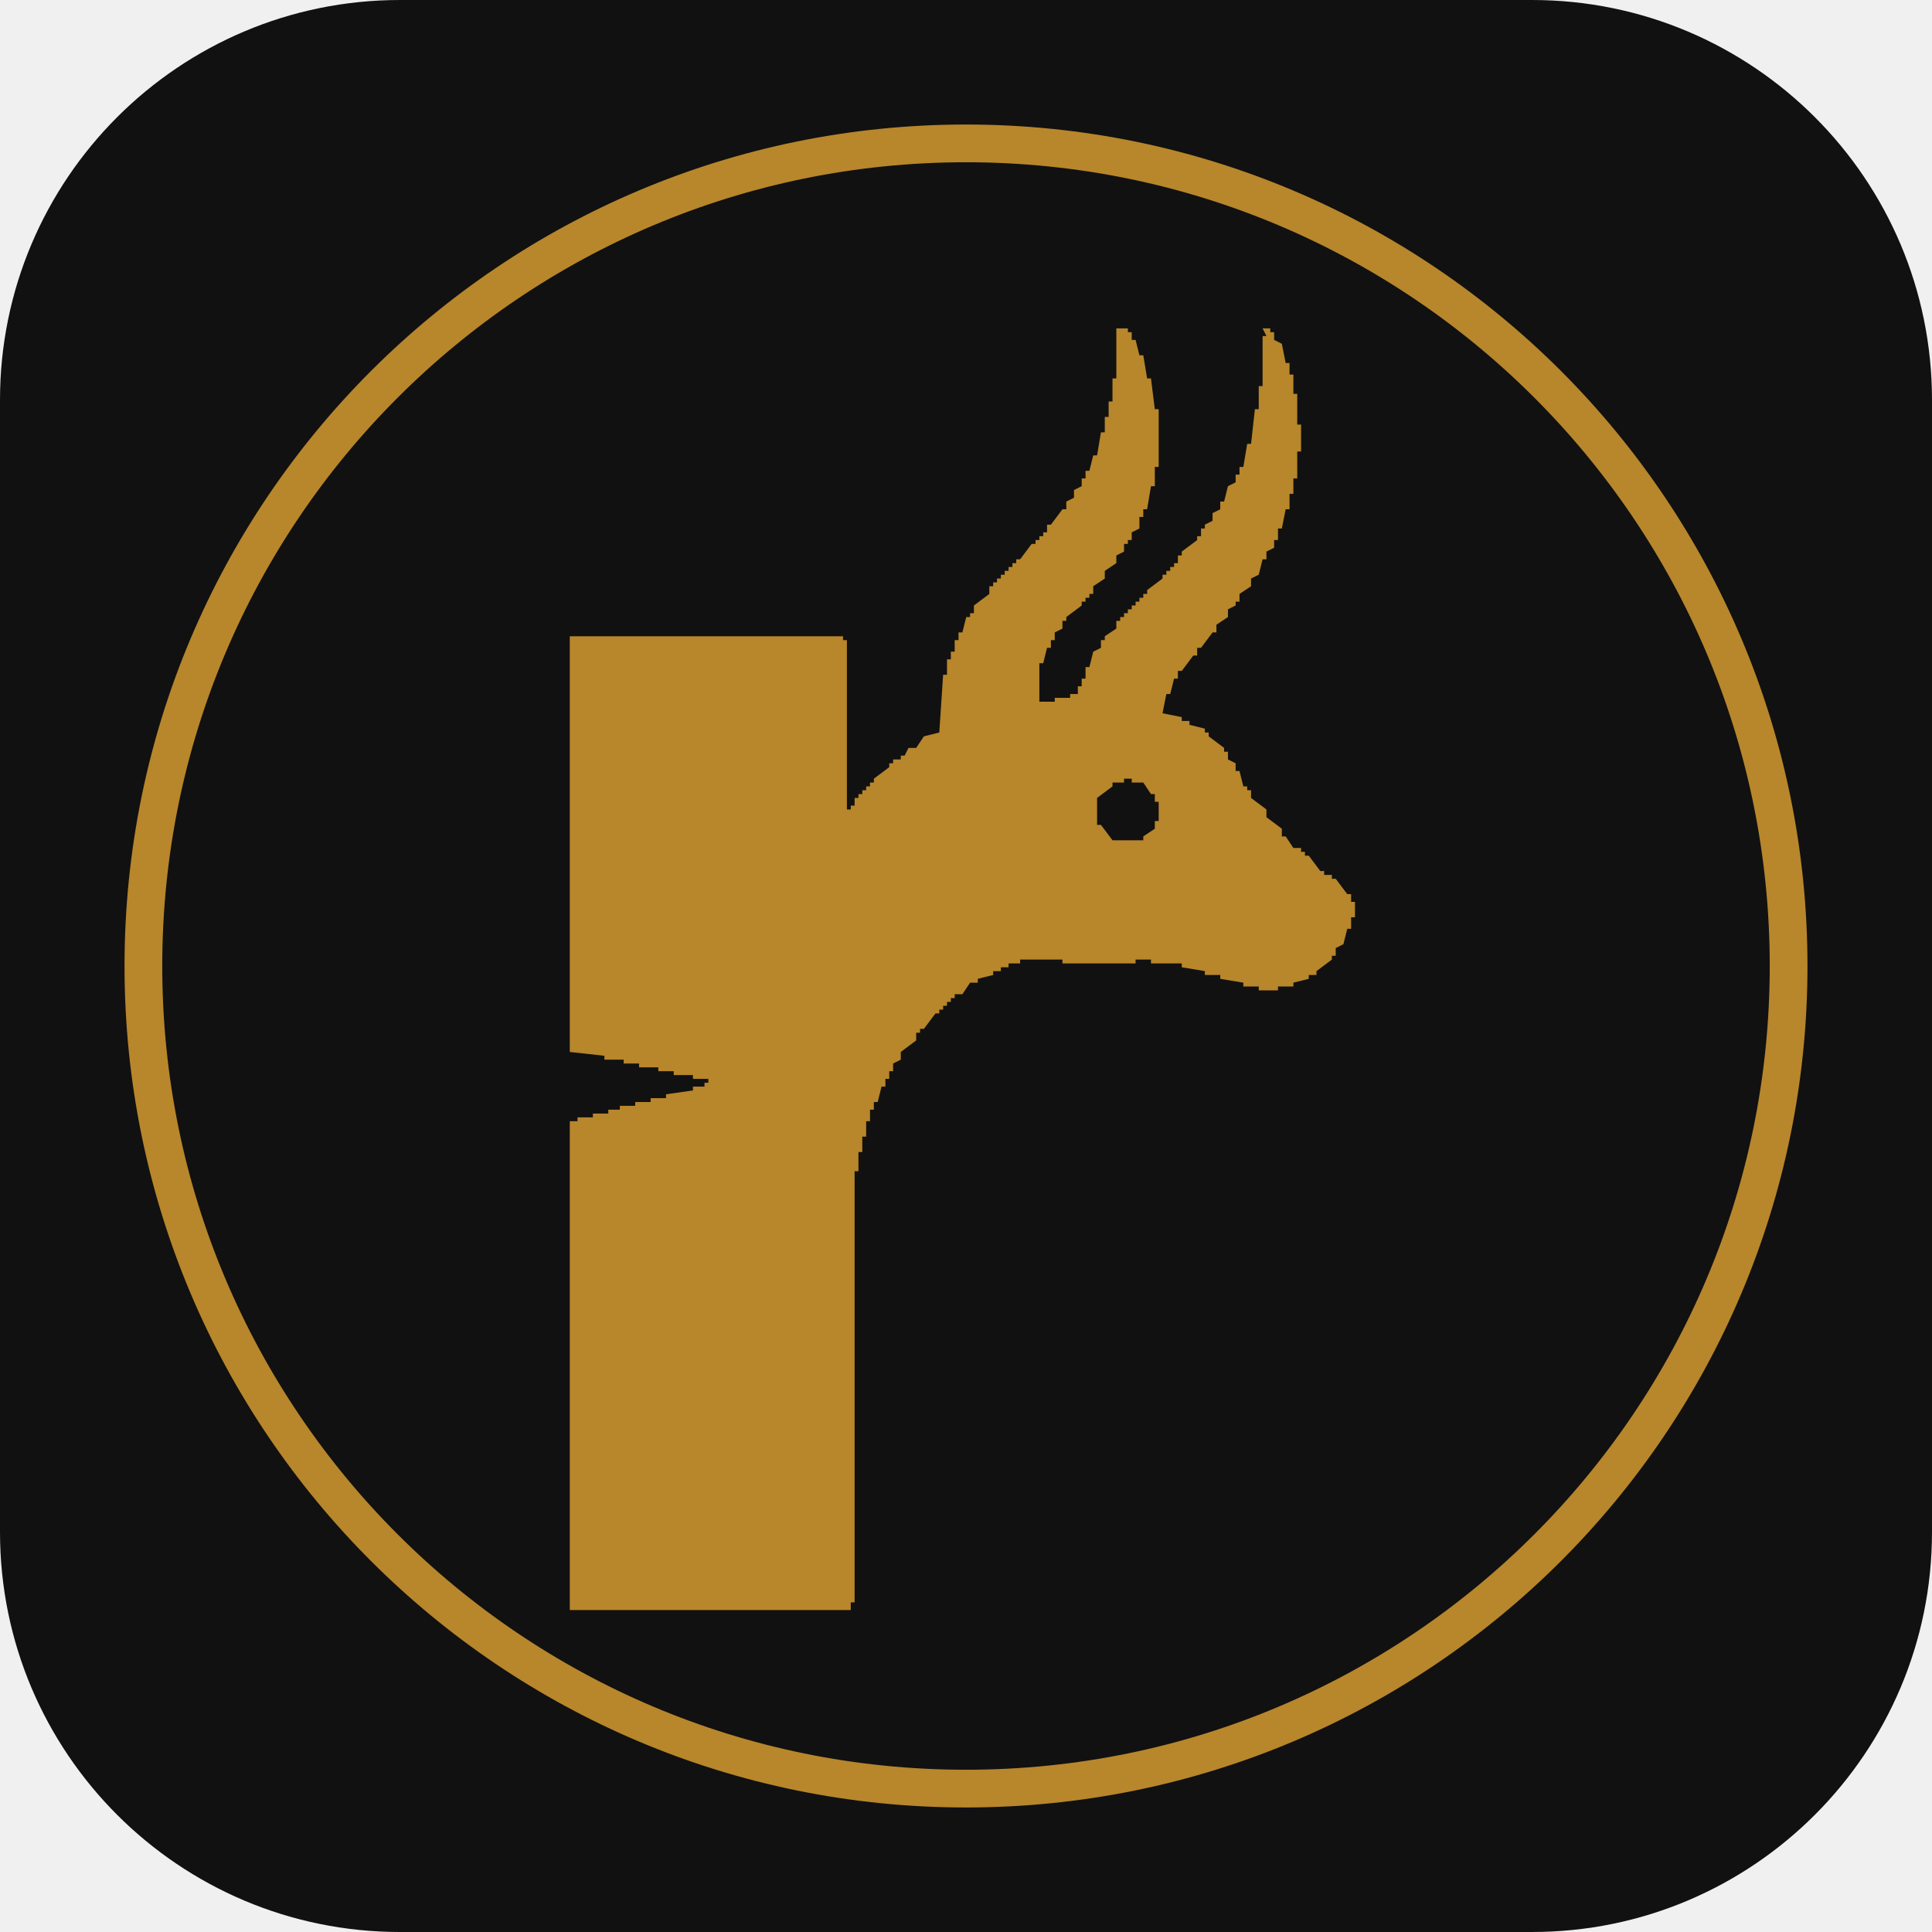
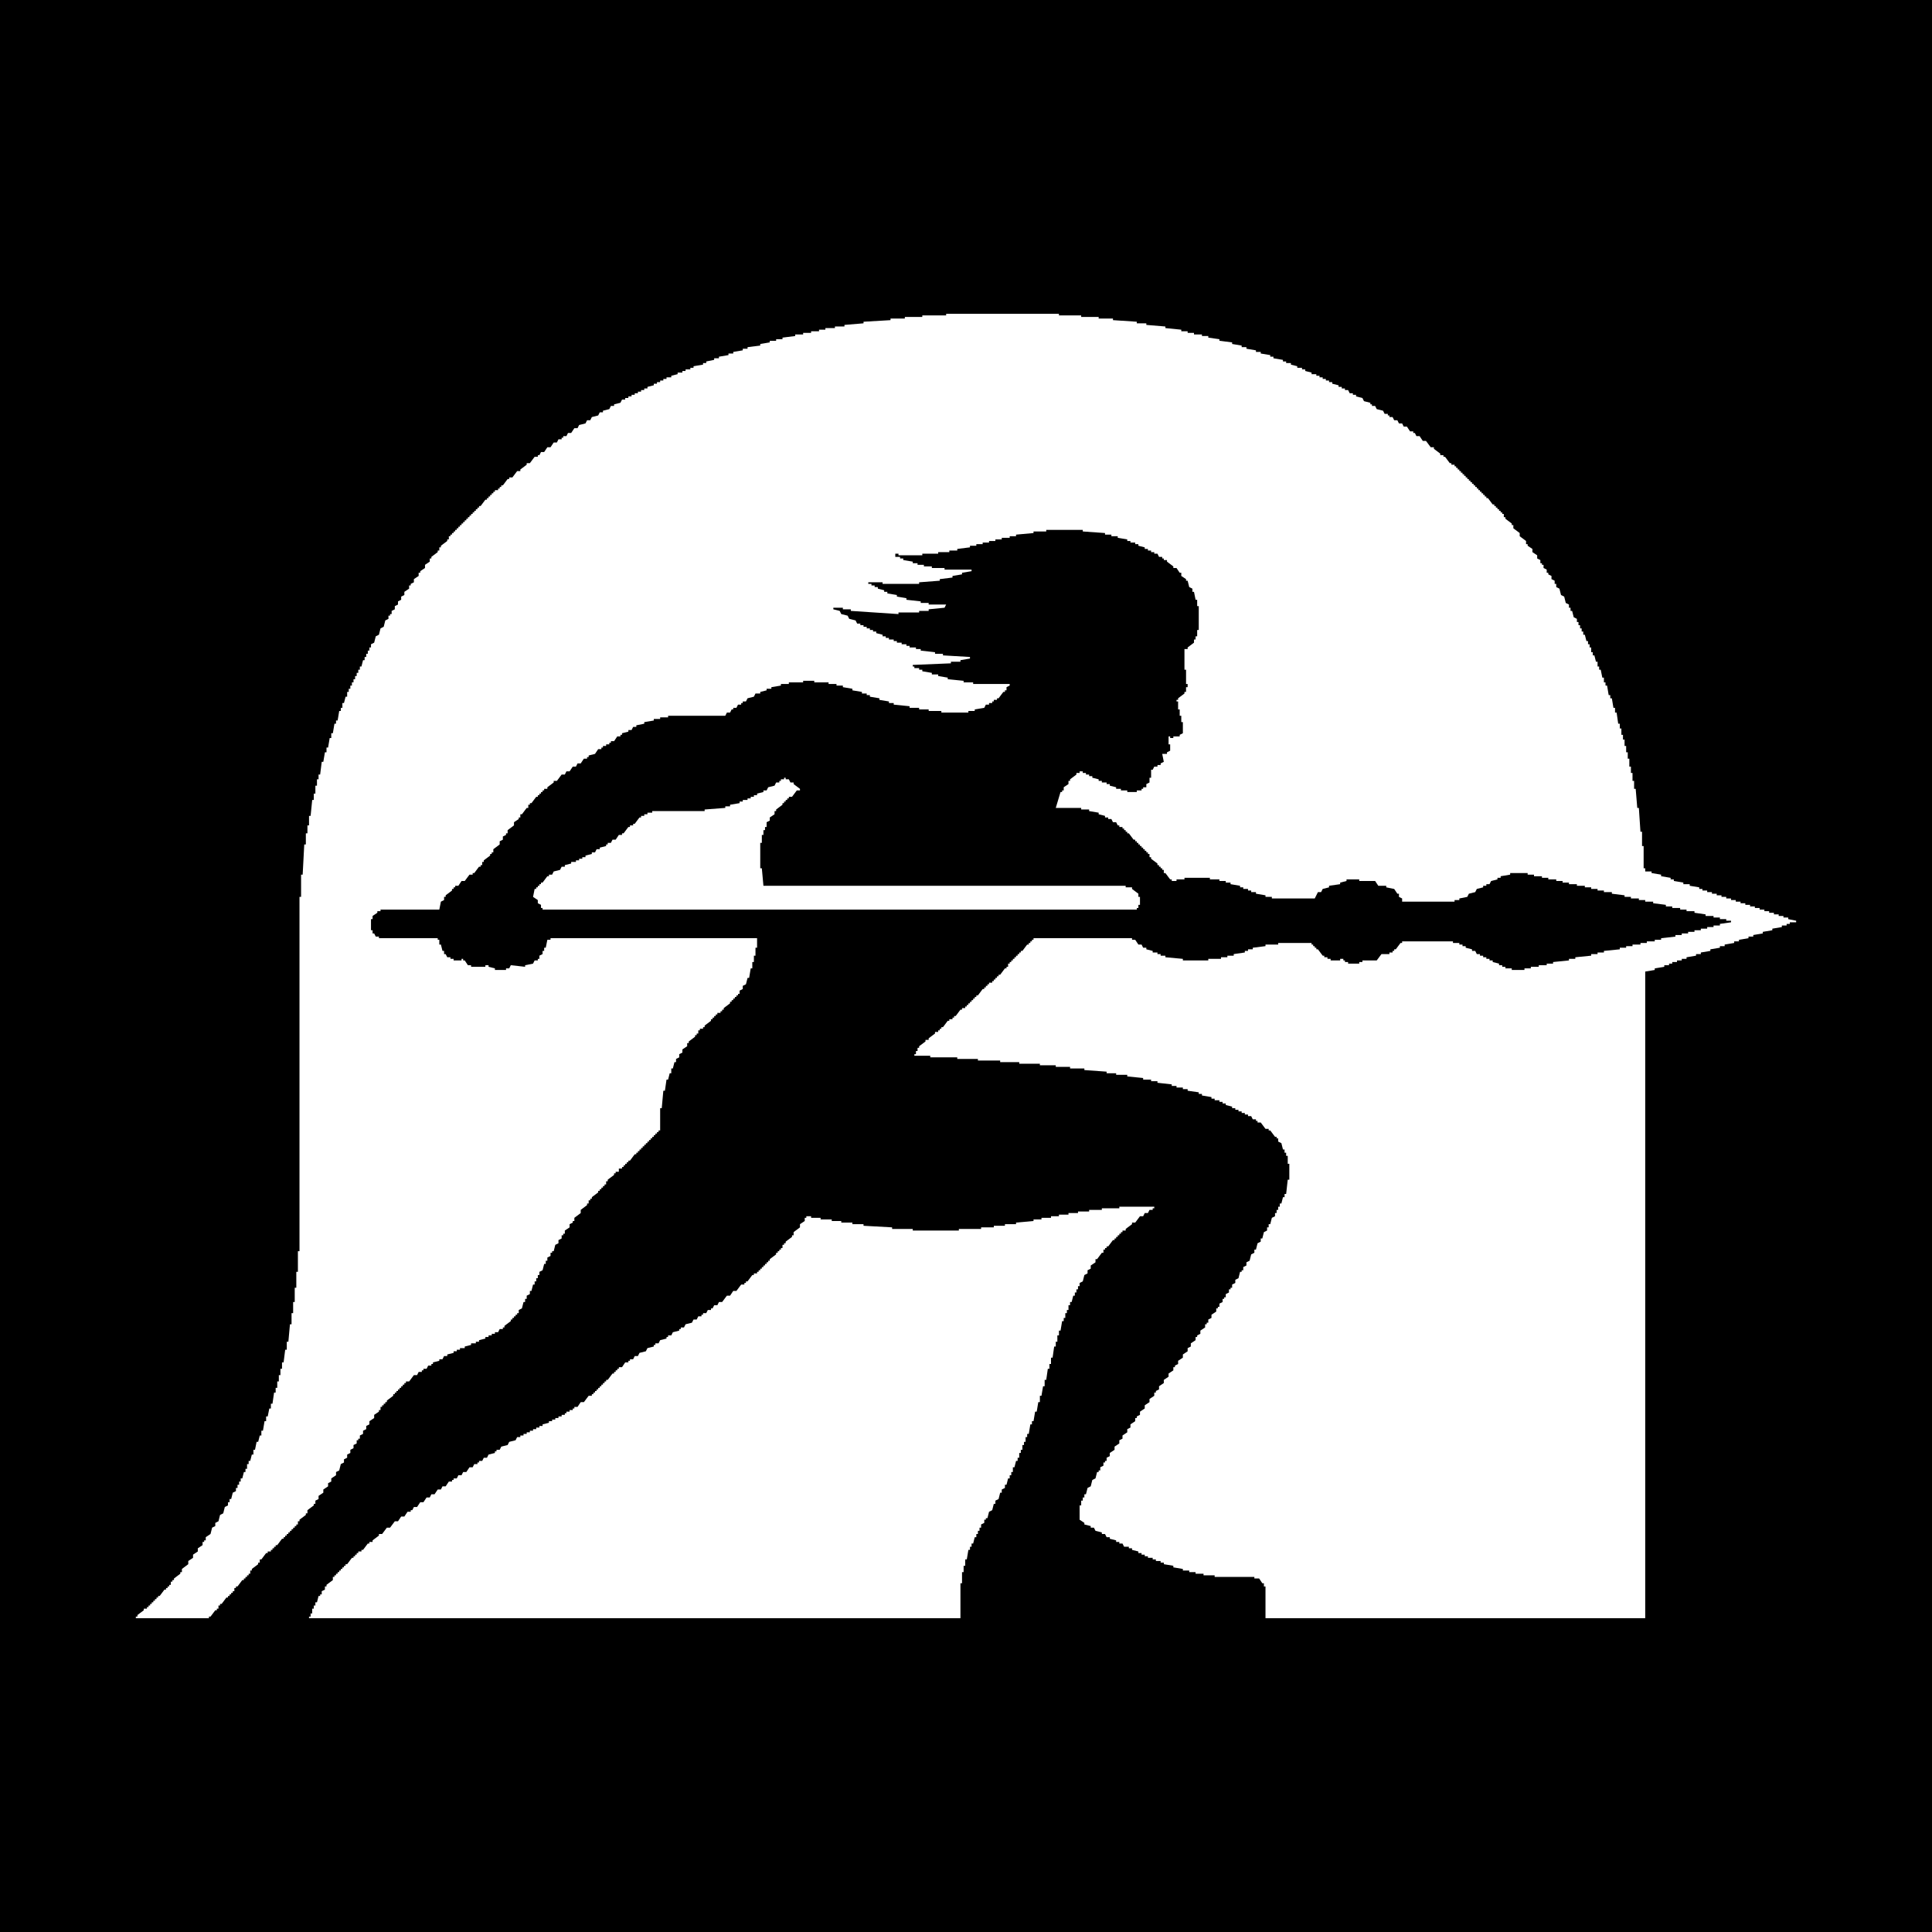
<svg xmlns="http://www.w3.org/2000/svg" viewBox="0 0 512 512" width="512" height="512">
-   <rect width="512" height="512" rx="106" fill="#111111" />
-   <circle cx="256" cy="256" r="218" fill="none" stroke="#B8862B" stroke-width="10" />
-   <g transform="translate(151 86) scale(1.02)">
-     <path fill="#B8862B" fill-rule="evenodd" d="M142 1L145 1L145 2L146 2L146 4L147 4L148 8L149 8L150 14L151 14L152 22L153 22L153 37L152 37L152 42L151 42L150 48L149 48L149 50L148 50L148 53L146 54L146 56L145 56L145 57L144 57L144 59L142 60L142 62L139 64L139 66L136 68L136 70L135 70L135 71L134 71L134 72L133 72L133 73L129 76L129 77L128 77L128 79L126 80L126 82L125 82L125 84L124 84L123 88L122 88L122 98L126 98L126 97L130 97L130 96L132 96L132 94L133 94L133 92L134 92L134 89L135 89L136 85L138 84L138 82L139 82L139 81L142 79L142 77L143 77L143 76L144 76L144 75L145 75L145 74L146 74L146 73L147 73L147 72L148 72L148 71L149 71L149 70L150 70L150 69L154 66L154 65L155 65L155 64L156 64L156 63L157 63L157 62L158 62L158 60L159 60L159 59L163 56L163 55L164 55L164 53L165 53L165 52L167 51L167 49L169 48L169 46L170 46L171 42L173 41L173 39L174 39L174 37L175 37L176 31L177 31L178 22L179 22L179 16L180 16L180 3L181 3L180 1L182 1L182 2L183 2L183 4L185 5L186 10L187 10L187 13L188 13L188 18L189 18L189 26L190 26L190 33L189 33L189 40L188 40L188 44L187 44L187 48L186 48L185 53L184 53L184 56L183 56L183 58L181 59L181 61L180 61L179 65L177 66L177 68L174 70L174 72L173 72L173 73L171 74L171 76L168 78L168 80L167 80L164 84L163 84L163 86L162 86L159 90L158 90L158 92L157 92L156 96L155 96L154 101L159 102L159 103L161 103L161 104L165 105L165 106L166 106L166 107L170 110L170 111L171 111L171 113L173 114L173 116L174 116L175 120L176 120L176 121L177 121L177 123L181 126L181 128L185 131L185 133L186 133L188 136L190 136L190 137L191 137L191 138L192 138L195 142L196 142L196 143L198 143L198 144L199 144L202 148L203 148L203 150L204 150L204 154L203 154L203 157L202 157L201 161L199 162L199 164L198 164L198 165L194 168L194 169L192 169L192 170L188 171L188 172L184 172L184 173L179 173L179 172L175 172L175 171L169 170L169 169L165 169L165 168L159 167L159 166L151 166L151 165L147 165L147 166L128 166L128 165L117 165L117 166L114 166L114 167L112 167L112 168L110 168L110 169L106 170L106 171L104 171L102 174L100 174L100 175L99 175L99 176L98 176L98 177L97 177L97 178L96 178L96 179L95 179L92 183L91 183L91 184L90 184L90 186L86 189L86 191L84 192L84 194L83 194L83 196L82 196L82 198L81 198L80 202L79 202L79 204L78 204L78 207L77 207L77 211L76 211L76 215L75 215L75 220L74 220L74 253L74 332L73 332L73 334L0 334L0 207L2 207L2 206L6 206L6 205L10 205L10 204L13 204L13 203L17 203L17 202L21 202L21 201L25 201L25 200L32 199L32 198L35 198L35 197L36 197L36 196L32 196L32 195L27 195L27 194L23 194L23 193L18 193L18 192L14 192L14 191L9 191L9 190L0 189L0 81L71 81L71 82L72 82L72 126L73 126L73 125L74 125L74 123L75 123L75 122L76 122L76 121L77 121L77 120L78 120L78 119L79 119L79 118L83 115L83 114L84 114L84 113L86 113L86 112L87 112L88 110L90 110L92 107L96 106L97 91L98 91L98 87L99 87L99 85L100 85L100 82L101 82L101 80L102 80L103 76L104 76L104 75L105 75L105 73L109 70L109 68L110 68L110 67L111 67L111 66L112 66L112 65L113 65L113 64L114 64L114 63L115 63L115 62L116 62L116 61L117 61L120 57L121 57L121 56L122 56L122 55L123 55L123 54L124 54L124 52L125 52L128 48L129 48L129 46L131 45L131 43L133 42L133 40L134 40L134 38L135 38L136 34L137 34L138 28L139 28L139 24L140 24L140 20L141 20L141 14L142 14ZM145 118L144 118L144 119L141 119L141 120L137 123L137 130L138 130L141 134L145 134L149 134L149 133L152 131L152 129L153 129L153 124L152 124L152 122L151 122L149 119L146 119L146 118Z" />
-   </g>
+   <rect width="512" height="512" fill="#000000" />
+   <svg x="36" y="36" width="440" height="440" viewBox="0 0 1045 821" role="img" aria-label="Spear Line hunter and spear monogram">
+     <path fill="#FFFFFF" fill-rule="evenodd" d="M510 0L581 0L581 1L595 1L595 2L606 2L606 3L615 3L615 4L630 5L630 6L636 6L636 7L648 8L648 9L658 10L658 11L662 11L662 12L666 12L666 13L671 13L671 14L675 14L675 15L682 16L682 17L690 18L690 19L696 20L696 21L699 21L699 22L705 23L705 24L708 24L708 25L714 26L714 27L716 27L716 28L722 29L722 30L724 30L724 31L727 31L727 32L731 33L731 34L734 34L734 35L736 35L736 36L740 37L740 38L743 38L743 39L745 39L745 40L747 40L747 41L749 41L749 42L751 42L751 43L753 43L753 44L757 45L757 46L759 46L759 47L761 47L761 48L763 48L764 50L766 50L766 51L768 51L768 52L772 53L773 55L777 56L777 57L778 57L778 58L780 58L781 60L785 61L786 63L788 63L788 64L789 64L789 65L791 65L792 67L794 67L795 69L797 69L798 71L800 71L802 74L804 74L804 75L805 75L806 77L808 77L810 80L812 80L815 84L817 84L817 85L821 88L821 89L823 89L823 90L824 90L827 94L828 94L828 95L830 95L830 96L831 96L831 97L832 97L832 98L833 98L833 99L834 99L834 100L835 100L835 101L836 101L836 102L837 102L837 103L838 103L838 104L839 104L839 105L840 105L840 106L841 106L841 107L842 107L842 108L843 108L843 109L844 109L844 110L845 110L845 111L846 111L846 112L847 112L847 113L848 113L848 114L849 114L849 115L850 115L850 116L851 116L854 120L855 120L855 121L856 121L856 122L857 122L857 123L858 123L858 124L859 124L859 125L860 125L860 126L861 126L861 128L862 128L862 129L866 132L866 133L867 133L867 135L871 138L871 140L875 143L875 145L876 145L876 146L879 148L879 150L882 152L882 154L884 155L884 157L885 157L885 158L886 158L886 160L888 161L888 163L889 163L889 164L891 165L891 167L893 168L893 170L894 170L894 172L896 173L897 177L899 178L900 182L902 183L902 185L903 185L903 187L904 187L905 191L907 192L907 194L908 194L908 196L909 196L909 198L910 198L910 200L911 200L911 202L912 202L913 206L914 206L914 208L915 208L915 210L916 210L916 213L917 213L917 215L918 215L919 219L920 219L920 222L921 222L921 224L922 224L923 229L924 229L924 232L925 232L925 234L926 234L927 240L928 240L928 242L929 242L930 248L931 248L931 251L932 251L933 258L934 258L934 261L935 261L935 265L936 265L936 268L937 268L937 272L938 272L938 276L939 276L939 280L940 280L940 285L941 285L941 289L942 289L942 294L943 294L943 299L944 299L945 311L946 311L947 326L948 326L948 335L949 335L949 349L950 349L950 351L954 351L954 352L960 353L960 354L966 355L966 356L968 356L968 357L974 358L974 359L978 359L978 360L984 361L984 362L986 362L986 363L989 363L989 364L992 364L992 365L995 365L995 366L998 366L998 367L1001 367L1001 368L1004 368L1004 369L1007 369L1007 370L1010 370L1010 371L1013 371L1013 372L1016 372L1016 373L1019 373L1019 374L1022 374L1022 375L1025 375L1025 376L1028 376L1028 377L1031 377L1031 378L1034 378L1034 379L1037 379L1037 380L1040 380L1040 381L1045 382L1045 383L1041 383L1041 384L1039 384L1039 385L1036 385L1036 386L1030 387L1030 388L1024 389L1024 390L1018 391L1018 392L1015 392L1015 393L1009 394L1009 395L1006 395L1006 396L1000 397L1000 398L997 398L997 399L991 400L991 401L985 402L985 403L982 403L982 404L976 405L976 406L973 406L973 407L970 407L970 408L967 408L967 409L965 409L965 410L962 410L962 411L956 412L956 413L950 414L950 821L711 821L711 801L710 801L710 799L709 799L707 796L704 796L704 795L679 795L679 794L672 794L672 793L667 793L667 792L663 792L663 791L659 791L659 790L653 789L653 788L647 787L647 786L645 786L645 785L642 785L642 784L640 784L640 783L637 783L637 782L635 782L635 781L633 781L633 780L631 780L631 779L627 778L627 777L625 777L625 776L622 776L621 774L619 774L619 773L617 773L617 772L613 771L613 770L611 770L610 768L608 768L608 767L604 766L603 764L601 764L601 763L597 762L597 761L594 759L594 750L595 750L595 747L596 747L596 745L597 745L597 743L598 743L599 739L601 738L602 734L604 733L605 729L606 729L606 728L607 728L607 726L609 725L609 723L610 723L610 722L611 722L611 720L613 719L613 717L616 715L616 713L619 711L619 709L621 708L621 706L624 704L624 702L626 701L626 699L629 697L629 695L630 695L630 694L632 693L632 691L635 689L635 687L638 685L638 683L641 681L641 679L642 679L642 678L644 677L644 675L647 673L647 671L650 669L650 667L653 665L653 663L654 663L654 662L656 661L656 659L659 657L659 655L662 653L662 651L664 650L664 648L667 646L667 644L668 644L668 643L670 642L670 640L673 638L673 636L674 636L674 635L675 635L675 633L677 632L677 630L680 628L680 626L681 626L681 625L682 625L682 623L684 622L684 620L685 620L685 619L686 619L686 617L688 616L688 614L689 614L689 613L690 613L690 611L692 610L692 608L694 607L695 603L696 603L696 602L697 602L697 600L699 599L699 597L701 596L702 592L704 591L704 589L705 589L706 585L708 584L708 582L709 582L710 578L712 577L712 575L713 575L713 573L714 573L715 569L717 568L717 566L718 566L718 564L719 564L719 562L720 562L720 560L721 560L722 556L723 556L723 554L724 554L725 545L726 545L726 535L725 535L725 530L724 530L724 528L723 528L723 526L722 526L721 522L719 521L719 519L718 519L718 518L717 518L714 514L713 514L713 513L711 513L708 509L706 509L706 508L705 508L705 507L703 507L702 505L700 505L700 504L698 504L698 503L696 503L696 502L694 502L694 501L692 501L692 500L690 500L690 499L686 498L686 497L684 497L684 496L682 496L682 495L679 495L679 494L677 494L677 493L671 492L671 491L669 491L669 490L662 489L662 488L659 488L659 487L655 487L655 486L652 486L652 485L643 484L643 483L639 483L639 482L634 482L634 481L624 480L624 479L617 479L617 478L611 478L611 477L597 476L597 475L588 475L588 474L579 474L579 473L569 473L569 472L556 472L556 471L544 471L544 470L530 470L530 469L517 469L517 468L500 468L500 467L490 467L490 466L491 466L491 464L492 464L492 462L493 462L493 461L497 458L497 457L499 457L499 456L503 453L503 452L505 452L505 451L506 451L506 450L507 450L507 449L508 449L511 445L512 445L512 444L514 444L514 443L515 443L515 442L516 442L519 438L520 438L520 437L522 437L522 436L523 436L523 435L524 435L524 434L525 434L525 433L526 433L526 432L527 432L527 431L528 431L528 430L529 430L529 429L530 429L533 425L534 425L534 424L535 424L535 423L536 423L536 422L537 422L537 421L539 421L539 420L540 420L540 419L541 419L541 418L542 418L542 417L543 417L543 416L544 416L547 412L548 412L548 411L549 411L549 409L550 409L550 408L551 408L551 407L552 407L552 406L553 406L553 405L554 405L554 404L555 404L555 403L556 403L556 402L557 402L557 401L558 401L561 397L562 397L562 396L563 396L563 395L564 395L564 394L565 394L565 393L627 393L627 394L629 394L631 397L633 397L634 399L636 399L636 400L640 401L640 402L643 402L643 403L645 403L645 404L648 404L648 405L659 406L659 407L675 407L675 406L683 406L683 405L687 405L687 404L691 404L691 403L698 402L698 401L700 401L700 400L703 400L703 399L711 398L711 397L719 397L719 396L740 396L740 397L741 397L741 398L742 398L742 399L743 399L743 400L744 400L747 404L748 404L748 405L750 405L750 406L752 406L752 407L758 407L758 406L760 406L760 407L761 407L761 408L763 408L763 409L770 409L770 408L772 408L772 407L781 407L784 403L789 403L789 402L791 402L791 401L792 401L792 400L793 400L796 396L797 396L797 395L829 395L829 396L833 396L833 397L835 397L835 398L837 398L837 399L841 400L841 401L843 401L844 403L846 403L846 404L848 404L848 405L850 405L850 406L852 406L852 407L854 407L854 408L858 409L858 410L860 410L860 411L862 411L862 412L866 412L866 413L874 413L874 412L878 412L878 411L883 411L883 410L888 410L888 409L892 409L892 408L902 407L902 406L906 406L906 405L916 404L916 403L920 403L920 402L924 402L924 401L934 400L934 399L938 399L938 398L942 398L942 397L947 397L947 396L951 396L951 395L956 395L956 394L960 394L960 393L969 392L969 391L973 391L973 390L977 390L977 389L981 389L981 388L985 388L985 387L989 387L989 386L993 386L993 385L997 385L997 384L1004 383L1004 382L1001 382L1001 381L997 381L997 380L993 380L993 379L988 379L988 378L981 377L981 376L976 376L976 375L972 375L972 374L967 374L967 373L963 373L963 372L955 371L955 370L950 370L950 369L946 369L946 368L941 368L941 367L937 367L937 366L929 365L929 364L924 364L924 363L920 363L920 362L916 362L916 361L912 361L912 360L907 360L907 359L902 359L902 358L898 358L898 357L894 357L894 356L889 356L889 355L885 355L885 354L880 354L880 353L876 353L876 352L865 352L865 353L859 354L859 355L857 355L857 356L853 357L852 359L850 359L850 360L848 360L848 361L844 362L843 364L839 365L838 367L833 368L833 369L830 369L830 370L797 370L797 368L795 367L795 365L794 365L792 362L787 361L787 360L782 360L780 357L770 357L770 356L762 356L762 357L758 358L758 359L751 360L751 361L747 362L746 364L744 364L742 368L715 368L715 367L711 367L711 366L705 365L705 364L702 364L702 363L700 363L700 362L697 362L697 361L695 361L695 360L689 359L689 358L686 358L686 357L682 357L682 356L676 356L676 355L660 355L660 356L655 356L655 357L652 357L652 356L651 356L648 352L647 352L647 350L646 350L646 349L645 349L645 348L644 348L644 347L643 347L643 346L639 343L639 342L638 342L638 340L637 340L637 339L636 339L636 338L635 338L635 337L634 337L634 336L633 336L633 335L632 335L632 334L631 334L631 333L630 333L630 332L629 332L629 331L628 331L625 327L624 327L624 326L623 326L623 325L622 325L622 324L621 324L621 323L619 323L619 322L618 322L617 320L615 320L614 318L612 318L612 317L610 317L610 316L606 315L606 314L600 313L600 312L595 312L595 311L579 311L582 301L583 301L583 300L584 300L584 298L587 296L587 294L588 294L588 293L592 290L592 289L594 289L594 288L596 288L596 289L598 289L598 290L600 290L600 291L602 291L602 292L606 293L606 294L608 294L608 295L611 295L611 296L613 296L613 297L617 298L617 299L620 299L620 300L624 300L624 301L630 301L630 300L633 300L633 299L634 299L634 298L636 298L636 296L638 295L638 292L639 292L639 287L640 287L641 285L643 285L643 284L645 284L645 283L647 282L646 277L649 277L649 276L651 275L651 271L650 271L650 269L650 266L651 266L651 267L653 267L653 266L657 266L657 265L659 264L659 257L658 257L658 253L657 253L657 249L656 249L656 244L655 244L655 243L656 243L656 242L660 239L660 238L661 238L661 235L662 235L662 233L661 233L661 224L660 224L660 211L662 211L662 210L666 207L666 205L667 205L667 203L668 203L668 199L669 199L669 184L668 184L668 180L667 180L666 175L665 175L665 173L663 172L662 168L661 168L661 167L658 165L658 163L657 163L655 160L653 160L653 159L649 156L649 155L647 155L647 154L646 154L646 153L644 153L643 151L641 151L641 150L639 150L639 149L637 149L637 148L635 148L635 147L631 146L631 145L629 145L629 144L626 144L626 143L624 143L624 142L618 141L618 140L614 140L614 139L610 139L610 138L596 137L596 136L573 136L573 137L565 137L565 138L554 139L554 140L550 140L550 141L545 141L545 142L541 142L541 143L537 143L537 144L533 144L533 145L529 145L529 146L525 146L525 147L517 148L517 149L512 149L512 150L505 150L505 151L495 151L495 152L480 152L480 151L478 151L478 153L481 153L481 154L483 154L483 155L489 156L489 157L492 157L492 158L496 158L496 159L501 159L501 160L509 160L509 161L526 161L526 162L520 163L520 164L514 165L514 166L506 167L506 168L493 169L493 170L470 170L470 169L461 169L461 170L463 170L463 171L465 171L465 172L467 172L467 173L471 174L471 175L473 175L473 176L479 177L479 178L485 179L485 180L494 181L494 182L499 182L499 183L510 183L509 185L499 186L499 187L493 187L493 188L480 188L480 189L450 187L450 186L445 186L445 185L439 185L439 186L443 187L444 189L448 190L449 192L453 193L454 195L456 195L456 196L458 196L458 197L460 197L460 198L462 198L462 199L464 199L464 200L466 200L466 201L470 202L470 203L472 203L472 204L474 204L474 205L477 205L477 206L479 206L479 207L482 207L482 208L485 208L485 209L487 209L487 210L491 210L491 211L494 211L494 212L503 213L503 214L508 214L508 215L525 216L525 217L519 218L519 219L513 219L513 220L489 221L489 222L490 222L490 223L493 223L493 224L495 224L495 225L501 226L501 227L505 227L505 228L511 229L511 230L521 231L521 232L527 232L527 233L550 233L550 234L548 235L548 237L547 237L547 238L546 238L543 242L542 242L542 243L540 243L540 244L539 244L539 245L537 245L537 246L535 246L534 248L528 249L528 250L524 250L524 251L507 251L507 250L499 250L499 249L493 249L493 248L487 248L487 247L477 246L477 245L474 245L474 244L468 243L468 242L462 241L462 240L460 240L460 239L457 239L457 238L451 237L451 236L445 235L445 234L441 234L441 233L436 233L436 232L427 232L427 231L420 231L420 232L411 232L411 233L406 233L406 234L400 235L400 236L397 236L397 237L393 238L393 239L390 239L389 241L385 242L384 244L382 244L382 245L381 245L381 246L379 246L378 248L376 248L376 249L375 249L374 251L372 251L371 253L335 253L335 254L330 254L330 255L326 255L326 256L320 257L320 258L315 259L315 260L313 260L312 262L310 262L310 263L306 264L306 265L305 265L305 266L303 266L301 269L299 269L299 270L298 270L298 271L296 271L296 272L294 272L294 273L293 273L293 274L291 274L289 277L285 278L285 279L284 279L284 280L282 280L280 283L278 283L277 285L275 285L273 288L271 288L270 290L268 290L265 294L263 294L263 295L259 298L259 299L257 299L257 300L256 300L256 301L255 301L255 302L254 302L254 303L253 303L253 304L252 304L249 308L248 308L248 309L247 309L247 311L246 311L243 315L242 315L242 317L241 317L241 318L238 320L238 322L234 325L234 327L233 327L233 328L231 329L231 331L229 332L229 334L225 337L225 339L224 339L224 340L223 340L223 341L219 344L219 345L218 345L218 347L217 347L217 348L216 348L213 352L212 352L212 353L210 353L207 357L205 357L203 360L201 360L201 361L200 361L200 362L199 362L199 363L195 366L195 367L194 367L194 369L192 370L191 375L154 375L154 376L152 376L152 377L149 379L149 381L148 381L148 388L149 388L149 390L150 390L151 392L153 392L153 393L190 393L190 394L191 394L191 397L192 397L193 401L194 401L194 403L195 403L196 405L198 405L198 406L200 406L200 407L205 407L205 406L206 406L206 407L207 407L209 410L211 410L211 411L220 411L220 410L222 410L222 411L226 412L226 413L233 413L233 412L235 412L236 410L245 411L245 410L250 409L251 407L253 407L253 406L254 406L254 404L256 403L256 401L257 401L257 399L258 399L259 394L261 394L261 393L391 393L391 399L390 399L390 404L389 404L389 408L388 408L388 412L387 412L386 418L385 418L384 422L382 423L382 425L380 426L380 428L379 428L379 429L378 429L378 430L377 430L377 431L376 431L376 432L375 432L375 433L374 433L374 434L370 437L370 438L369 438L369 439L368 439L368 440L366 440L366 441L365 441L365 442L364 442L364 443L363 443L363 444L362 444L362 445L358 448L358 449L357 449L357 450L355 450L355 451L354 451L354 453L353 453L353 454L352 454L352 455L348 458L348 459L347 459L347 461L344 463L344 465L342 466L342 468L340 469L340 471L339 471L338 475L337 475L337 478L336 478L335 482L334 482L333 489L332 489L331 500L330 500L330 514L329 514L329 515L328 515L328 516L327 516L327 517L326 517L326 518L325 518L325 519L324 519L324 520L323 520L323 521L322 521L322 522L321 522L321 523L320 523L320 524L319 524L319 525L318 525L318 526L317 526L317 527L316 527L316 528L315 528L315 529L314 529L311 533L310 533L310 534L309 534L309 535L308 535L308 536L307 536L307 537L306 537L306 538L304 538L304 540L302 540L302 541L301 541L301 542L297 545L297 546L296 546L296 548L295 548L295 549L294 549L294 550L293 550L293 551L292 551L292 552L291 552L291 553L287 556L287 557L286 557L286 558L285 558L285 560L284 560L284 561L280 564L280 566L276 569L276 571L275 571L275 572L273 573L273 575L270 577L270 579L269 579L269 580L268 580L268 582L266 583L266 585L264 586L263 590L262 590L262 591L261 591L261 593L259 594L259 596L258 596L258 598L257 598L256 602L254 603L254 605L253 605L253 607L252 607L252 609L251 609L251 611L250 611L249 615L248 615L248 617L246 618L246 620L245 620L245 622L244 622L243 626L241 627L241 629L240 629L240 630L239 630L239 631L238 631L238 632L237 632L237 633L236 633L236 634L232 637L232 638L231 638L231 639L229 639L228 641L226 641L226 642L224 642L224 643L222 643L222 644L220 644L220 645L216 646L216 647L214 647L214 648L211 648L211 649L207 650L207 651L204 651L204 652L202 652L202 653L200 653L200 654L196 655L196 656L194 656L193 658L191 658L191 659L187 660L187 661L186 661L186 662L184 662L183 664L181 664L181 665L180 665L180 666L178 666L177 668L175 668L172 672L170 672L170 673L169 673L169 674L168 674L168 675L167 675L167 676L166 676L166 677L165 677L165 678L164 678L164 679L163 679L163 680L162 680L162 681L158 684L158 685L157 685L157 686L156 686L156 687L155 687L155 688L154 688L154 690L153 690L153 691L150 693L150 695L147 697L147 699L145 700L145 702L143 703L143 705L141 706L141 708L140 708L140 709L139 709L139 711L137 712L137 714L135 715L135 717L133 718L133 720L131 721L131 723L129 724L128 728L126 729L126 731L123 733L123 735L121 736L121 738L118 740L118 742L115 744L115 746L113 747L113 749L112 749L112 750L108 753L108 755L107 755L107 756L103 759L103 760L102 760L102 762L101 762L101 763L100 763L100 764L99 764L99 765L98 765L98 766L97 766L97 767L96 767L96 768L95 768L95 769L94 769L94 770L93 770L93 771L92 771L89 775L88 775L88 776L87 776L87 777L86 777L86 778L85 778L85 779L83 779L83 780L82 780L79 784L78 784L78 786L77 786L77 787L73 790L73 791L72 791L72 793L71 793L71 794L70 794L70 795L69 795L69 796L68 796L68 797L67 797L64 801L63 801L63 802L62 802L62 804L61 804L61 805L60 805L60 806L59 806L59 807L58 807L58 808L57 808L54 812L53 812L53 813L52 813L52 815L51 815L51 816L50 816L47 820L46 820L46 821L0 821L0 820L1 820L1 819L5 816L5 815L7 815L7 814L8 814L8 813L9 813L9 812L10 812L10 811L11 811L11 810L12 810L12 809L13 809L13 808L14 808L14 807L15 807L18 803L19 803L19 802L20 802L20 801L21 801L21 800L22 800L22 798L23 798L23 797L24 797L24 796L28 793L28 792L29 792L29 790L33 787L33 785L36 783L36 781L39 779L39 777L42 775L42 773L43 773L43 772L44 772L44 770L47 768L48 764L50 763L50 761L52 760L53 756L55 755L56 751L58 750L58 748L59 748L59 746L60 746L61 742L63 741L63 739L64 739L64 737L65 737L65 735L66 735L66 733L67 733L68 729L69 729L69 727L70 727L70 724L71 724L71 722L72 722L73 718L74 718L74 715L75 715L76 710L77 710L78 706L79 706L79 703L80 703L81 697L82 697L82 694L83 694L84 689L85 689L85 686L86 686L87 679L88 679L88 676L89 676L89 672L90 672L90 668L91 668L91 664L92 664L92 660L93 660L94 652L95 652L95 647L96 647L97 636L98 636L98 629L99 629L99 622L100 622L100 613L101 613L101 603L102 603L102 590L103 590L103 367L104 367L104 353L105 353L106 334L107 334L107 327L108 327L108 322L109 322L109 316L110 316L111 306L112 306L112 302L113 302L113 297L114 297L114 293L115 293L115 290L116 290L117 282L118 282L119 276L120 276L120 273L121 273L122 267L123 267L123 264L124 264L125 258L126 258L126 256L127 256L128 250L129 250L129 248L130 248L130 245L131 245L132 241L133 241L133 238L134 238L134 236L135 236L135 234L136 234L136 232L137 232L137 230L138 230L138 228L139 228L139 226L140 226L140 224L141 224L141 222L142 222L143 218L144 218L144 216L145 216L145 214L146 214L146 212L147 212L147 210L148 210L148 208L150 207L151 203L153 202L154 198L156 197L157 193L159 192L159 190L160 190L160 189L161 189L161 187L163 186L163 184L165 183L165 181L167 180L167 178L169 177L169 175L172 173L172 171L173 171L173 170L175 169L175 167L178 165L178 163L179 163L179 162L182 160L182 158L185 156L185 154L186 154L186 153L190 150L190 149L191 149L191 147L192 147L192 146L196 143L196 142L197 142L197 140L198 140L198 139L199 139L199 138L200 138L200 137L201 137L201 136L202 136L202 135L203 135L203 134L204 134L204 133L205 133L205 132L206 132L206 131L207 131L207 130L208 130L208 129L209 129L209 128L210 128L210 127L211 127L211 126L212 126L212 125L213 125L213 124L214 124L214 123L215 123L215 122L216 122L216 121L217 121L220 117L221 117L221 116L222 116L222 115L223 115L223 114L224 114L224 113L225 113L225 112L226 112L226 111L228 111L228 110L229 110L229 109L230 109L230 108L231 108L234 104L235 104L235 103L237 103L240 99L242 99L242 98L246 95L246 94L248 94L251 90L253 90L253 89L254 89L255 87L257 87L259 84L261 84L263 81L265 81L266 79L268 79L268 78L269 78L269 77L271 77L272 75L274 75L276 72L278 72L279 70L283 69L284 67L286 67L287 65L291 64L292 62L294 62L294 61L298 60L299 58L301 58L301 57L305 56L306 54L308 54L308 53L310 53L310 52L312 52L312 51L314 51L314 50L316 50L316 49L318 49L318 48L320 48L320 47L322 47L322 46L326 45L326 44L328 44L328 43L330 43L330 42L332 42L332 41L334 41L334 40L337 40L337 39L341 38L341 37L344 37L344 36L346 36L346 35L349 35L349 34L351 34L351 33L357 32L357 31L359 31L359 30L364 29L364 28L367 28L367 27L373 26L373 25L376 25L376 24L382 23L382 22L385 22L385 21L393 20L393 19L399 18L399 17L403 17L403 16L407 16L407 15L415 14L415 13L420 13L420 12L425 12L425 11L430 11L430 10L434 10L434 9L440 9L440 8L446 8L446 7L458 6L458 5L475 4L475 3L484 3L484 2L495 2L495 1L510 1ZM408 292L409 292L409 293L411 293L412 295L414 295L414 296L418 299L418 300L416 300L413 304L411 304L411 305L410 305L410 306L409 306L409 307L408 307L408 308L407 308L407 309L403 312L403 313L402 313L402 315L399 317L399 319L397 320L397 323L396 323L396 325L395 325L395 328L394 328L394 333L393 333L393 349L394 349L395 360L623 360L623 361L627 361L627 362L631 365L631 367L632 367L632 372L631 372L631 374L630 374L630 375L499 375L256 375L256 374L255 374L255 372L253 371L253 369L250 367L251 362L252 362L252 361L253 361L253 360L254 360L254 359L255 359L255 358L256 358L259 354L260 354L260 353L262 353L263 351L267 350L268 348L270 348L270 347L274 346L274 345L277 345L277 344L279 344L279 343L281 343L281 342L283 342L283 341L287 340L287 339L289 339L290 337L292 337L292 336L296 335L296 334L297 334L297 333L299 333L300 331L302 331L304 328L306 328L306 327L307 327L310 323L311 323L311 322L313 322L313 321L314 321L317 317L318 317L318 316L320 316L320 315L322 315L322 314L325 314L325 313L358 313L358 312L371 311L371 310L374 310L374 309L380 308L380 307L382 307L382 306L385 306L385 305L387 305L387 304L389 304L389 303L391 303L391 302L395 301L395 300L397 300L398 298L402 297L403 295L405 295L405 294L406 294L406 293L408 293ZM619 562L641 562L641 563L640 563L640 564L638 564L637 566L635 566L634 568L632 568L629 572L627 572L627 573L623 576L623 577L621 577L621 578L620 578L620 579L619 579L619 580L618 580L618 581L617 581L617 582L616 582L616 583L615 583L612 587L611 587L611 588L610 588L610 589L609 589L609 591L608 591L605 595L604 595L604 597L601 599L601 601L599 602L599 604L597 605L596 609L594 610L594 612L593 612L593 614L592 614L592 616L591 616L591 618L590 618L589 622L588 622L588 624L587 624L587 627L586 627L586 629L585 629L585 632L584 632L584 634L583 634L582 640L581 640L581 643L580 643L580 647L579 647L579 650L578 650L577 657L576 657L576 661L575 661L575 664L574 664L573 671L572 671L572 675L571 675L570 681L569 681L569 685L568 685L567 691L566 691L565 697L564 697L564 699L563 699L562 705L561 705L561 707L560 707L560 710L559 710L559 712L558 712L558 715L557 715L557 717L556 717L556 720L555 720L555 722L554 722L553 726L552 726L552 729L551 729L551 731L550 731L550 733L549 733L548 737L547 737L547 739L545 740L545 742L544 742L543 746L541 747L541 749L540 749L539 753L537 754L536 758L535 758L535 759L534 759L534 761L532 762L532 764L531 764L531 766L530 766L530 768L529 768L529 770L528 770L527 774L526 774L526 776L525 776L525 778L524 778L523 784L522 784L522 788L521 788L521 792L520 792L520 799L519 799L519 821L122 821L109 821L109 820L110 820L110 818L111 818L111 815L112 815L112 813L113 813L113 811L114 811L115 807L116 807L116 806L117 806L117 804L119 803L119 801L120 801L120 800L124 797L124 795L125 795L125 794L126 794L126 793L127 793L127 792L128 792L128 791L129 791L129 790L130 790L130 789L131 789L131 788L132 788L132 787L133 787L136 783L137 783L137 782L138 782L138 781L139 781L139 780L140 780L140 779L142 779L142 778L143 778L146 774L147 774L147 773L149 773L149 772L153 769L153 768L155 768L158 764L160 764L163 760L165 760L167 757L169 757L171 754L173 754L173 753L174 753L175 751L177 751L179 748L181 748L183 745L185 745L186 743L188 743L190 740L192 740L193 738L195 738L197 735L199 735L199 734L200 734L200 733L202 733L203 731L205 731L206 729L208 729L210 726L212 726L213 724L215 724L215 723L216 723L216 722L218 722L219 720L221 720L222 718L226 717L226 716L227 716L227 715L229 715L230 713L234 712L235 710L239 709L240 707L242 707L242 706L244 706L244 705L246 705L246 704L248 704L248 703L250 703L250 702L252 702L252 701L254 701L254 700L256 700L256 699L260 698L260 697L262 697L262 696L264 696L264 695L266 695L266 694L268 694L268 693L270 693L270 692L271 692L271 691L273 691L273 690L275 690L275 689L276 689L276 688L278 688L280 685L282 685L285 681L287 681L287 680L288 680L288 679L289 679L289 678L290 678L290 677L291 677L291 676L292 676L292 675L293 675L293 674L294 674L294 673L295 673L295 672L296 672L296 671L297 671L300 667L301 667L301 666L302 666L302 665L303 665L303 664L304 664L304 663L306 663L308 660L310 660L310 659L311 659L311 658L313 658L314 656L316 656L317 654L321 653L322 651L326 650L326 649L327 649L327 648L329 648L330 646L334 645L334 644L335 644L335 643L337 643L338 641L342 640L342 639L343 639L343 638L345 638L346 636L350 635L351 633L353 633L354 631L356 631L356 630L357 630L357 629L359 629L360 627L362 627L362 626L363 626L364 624L366 624L367 622L369 622L372 618L374 618L376 615L378 615L381 611L383 611L383 610L384 610L384 609L385 609L388 605L389 605L389 604L391 604L391 603L392 603L392 602L393 602L393 601L394 601L394 600L395 600L395 599L396 599L396 598L397 598L397 597L398 597L398 596L399 596L399 595L403 592L403 591L404 591L404 590L405 590L405 589L406 589L406 588L407 588L407 586L408 586L408 585L409 585L409 584L413 581L413 580L414 580L414 578L418 575L418 573L421 571L421 569L422 569L422 568L425 568L425 569L431 569L431 570L438 570L438 571L444 571L444 572L451 572L451 573L458 573L458 574L476 575L476 576L489 576L489 577L518 577L518 576L532 576L532 575L540 575L540 574L547 574L547 573L554 573L554 572L565 571L565 570L570 570L570 569L576 569L576 568L581 568L581 567L587 567L587 566L593 566L593 565L600 565L600 564L608 564L608 563L619 563Z" />
+   </svg>
</svg>
